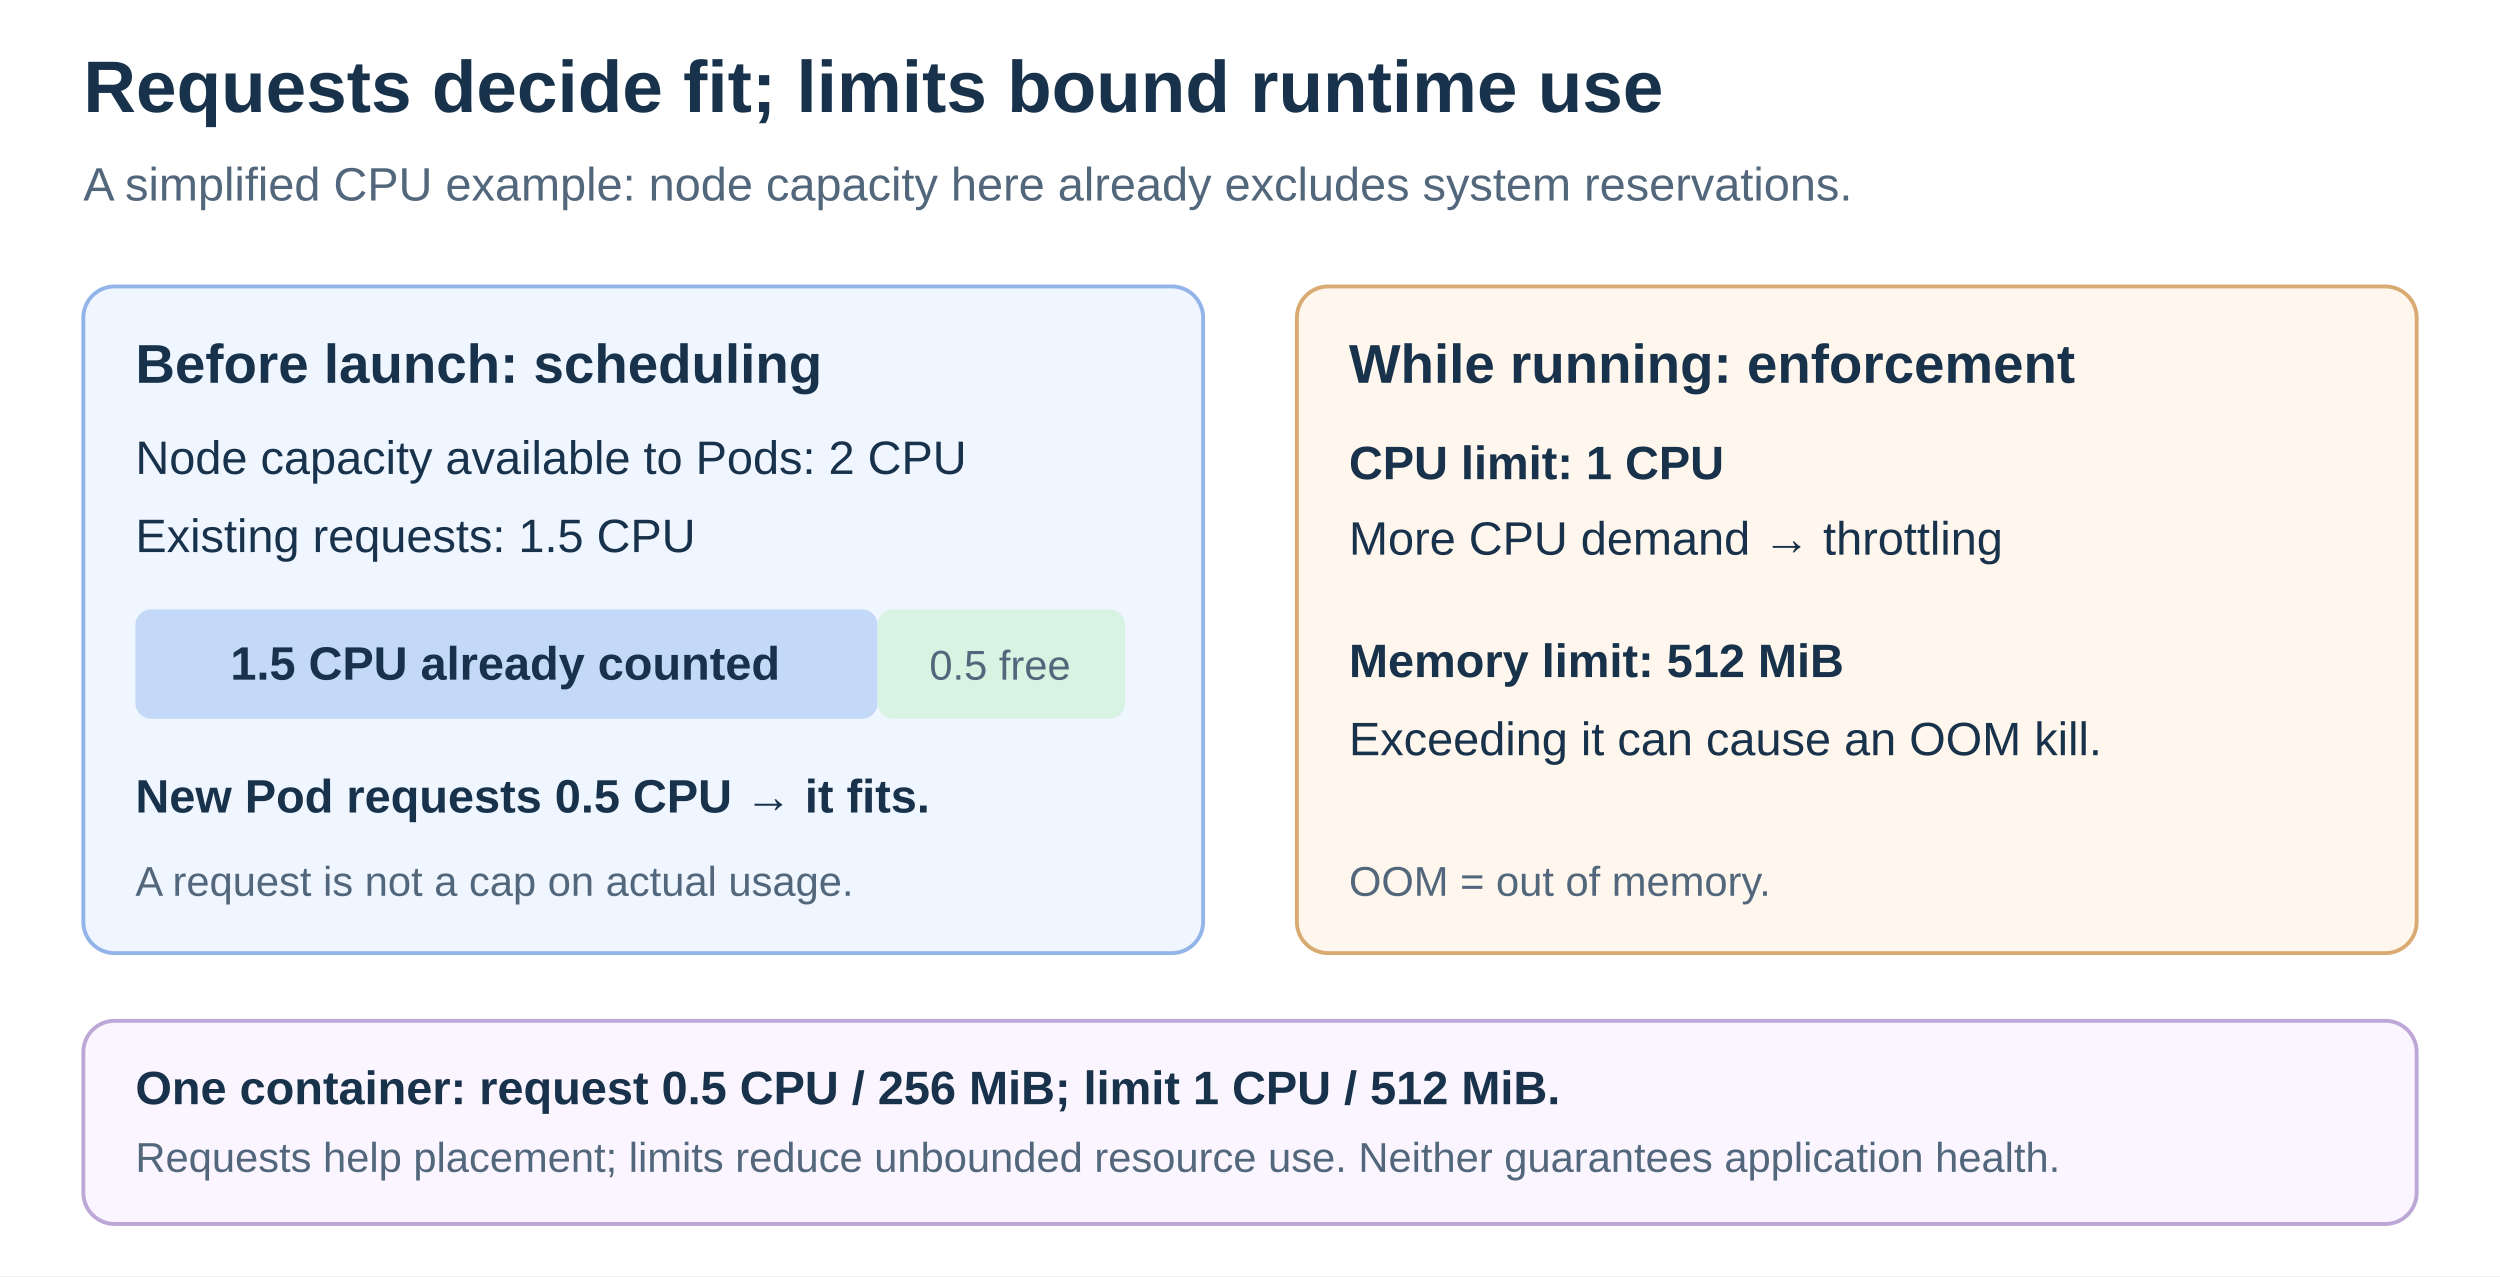
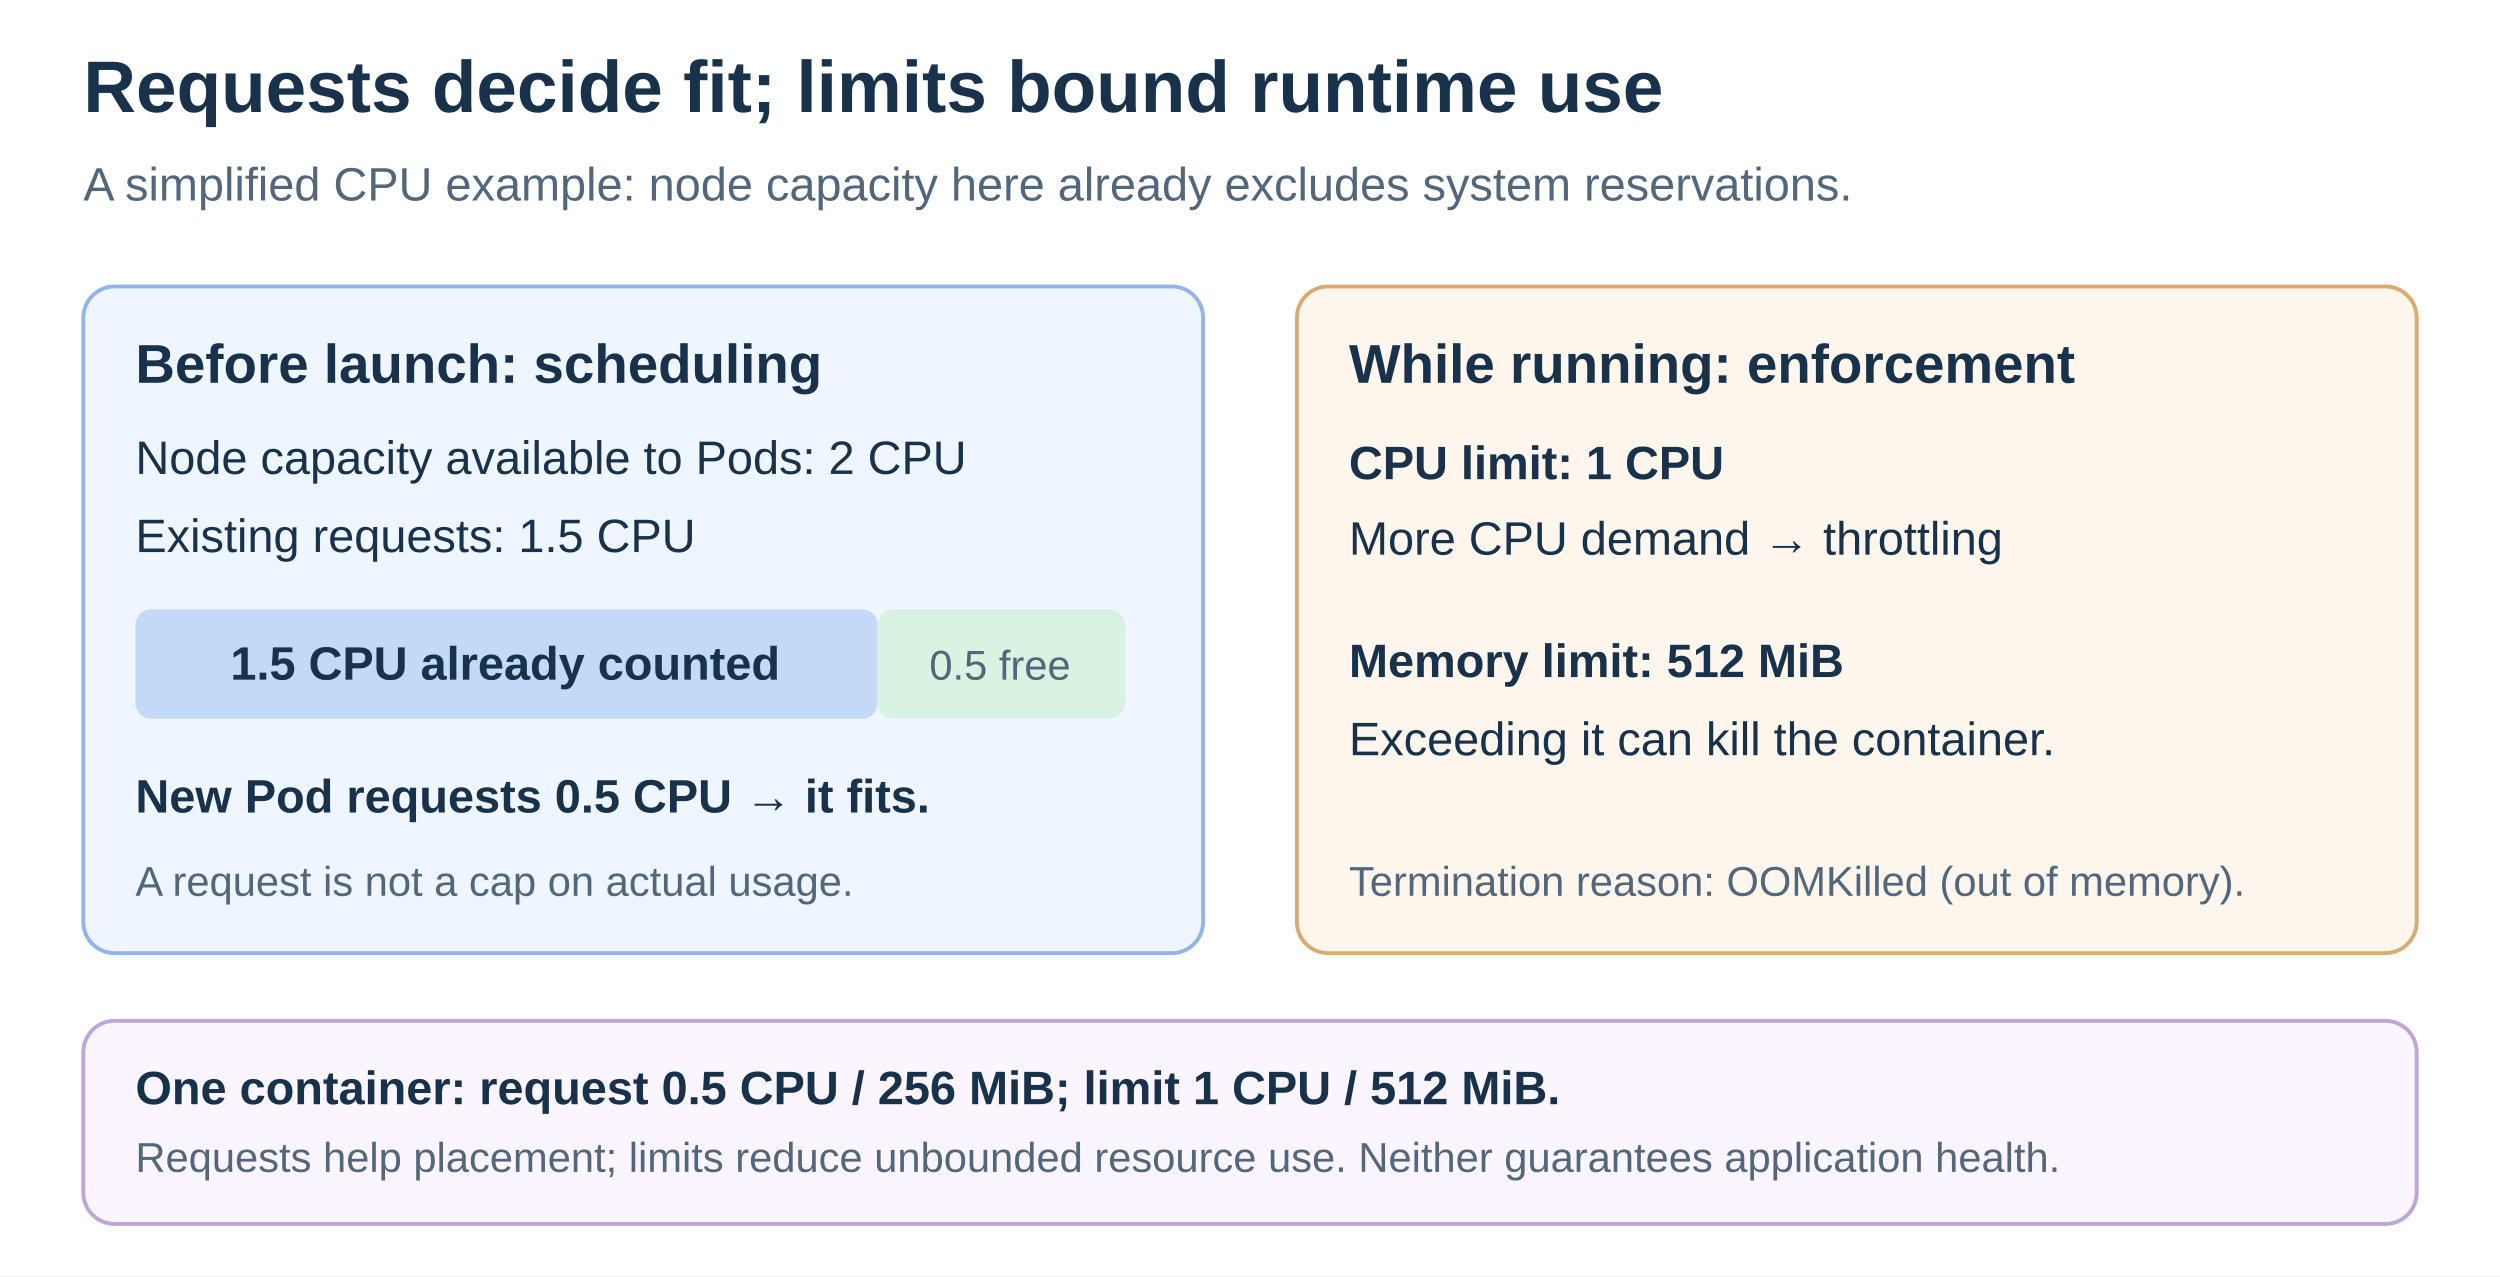
<svg xmlns="http://www.w3.org/2000/svg" width="960" height="490" viewBox="0 0 960 490" role="img" aria-labelledby="title desc">
  <defs>
    <style>
text { font-family: Arial, Helvetica, sans-serif; fill: #18324b; }
.title { font-size: 28px; font-weight: 700; }
.subtitle { font-size: 18px; fill: #52677b; }
.heading { font-size: 21px; font-weight: 700; }
.body { font-size: 18px; }
.small { font-size: 16px; fill: #52677b; }
.bold { font-size: 18px; font-weight: 700; }
.connector { fill: none; stroke: #52677b; stroke-width: 2.5; }
</style>
  </defs>
  <rect width="960" height="490" fill="#ffffff" />
  <text x="32" y="43" class="title" text-anchor="start">Requests decide fit; limits bound runtime use</text>
  <text x="32" y="77" class="subtitle" text-anchor="start">A simplified CPU example: node capacity here already excludes system reservations.</text>
  <rect id="scheduling" x="32" y="110" width="430" height="256" rx="12" fill="#eff6ff" stroke="#93b4e9" stroke-width="1.5" />
  <text x="52" y="147" class="heading" text-anchor="start">Before launch: scheduling</text>
  <text x="52" y="182" class="body" text-anchor="start">Node capacity available to Pods: 2 CPU</text>
  <text x="52" y="212" class="body" text-anchor="start">Existing requests: 1.5 CPU</text>
  <rect x="52" y="234" width="285" height="42" rx="6" fill="#c3d9f7" />
  <rect x="337" y="234" width="95" height="42" rx="6" fill="#d9f3e2" />
  <text x="194" y="261" class="bold" text-anchor="middle">1.5 CPU already counted</text>
  <text x="384" y="261" class="small" text-anchor="middle">0.5 free</text>
  <text x="52" y="312" class="bold" text-anchor="start">New Pod requests 0.5 CPU → it fits.</text>
  <text x="52" y="344" class="small" text-anchor="start">A request is not a cap on actual usage.</text>
  <rect id="runtime" x="498" y="110" width="430" height="256" rx="12" fill="#fff7ed" stroke="#d9ab72" stroke-width="1.5" />
  <text x="518" y="147" class="heading" text-anchor="start">While running: enforcement</text>
  <text x="518" y="184" class="bold" text-anchor="start">CPU limit: 1 CPU</text>
  <text x="518" y="213" class="body" text-anchor="start">More CPU demand → throttling</text>
  <text x="518" y="260" class="bold" text-anchor="start">Memory limit: 512 MiB</text>
-   <text x="518" y="290" class="body" text-anchor="start">Exceeding it can cause an OOM kill.</text>
-   <text x="518" y="344" class="small" text-anchor="start">OOM = out of memory.</text>
+   <text x="518" y="290" class="body" text-anchor="start">Exceeding it can kill the container.</text>
+   <text x="518" y="344" class="small" text-anchor="start">Termination reason: OOMKilled (out of memory).</text>
  <rect id="example" x="32" y="392" width="896" height="78" rx="12" fill="#faf5ff" stroke="#bda7d6" stroke-width="1.5" />
  <text x="52" y="424" class="bold" text-anchor="start">One container: request 0.5 CPU / 256 MiB; limit 1 CPU / 512 MiB.</text>
  <text x="52" y="450" class="small" text-anchor="start">Requests help placement; limits reduce unbounded resource use. Neither guarantees application health.</text>
</svg>
